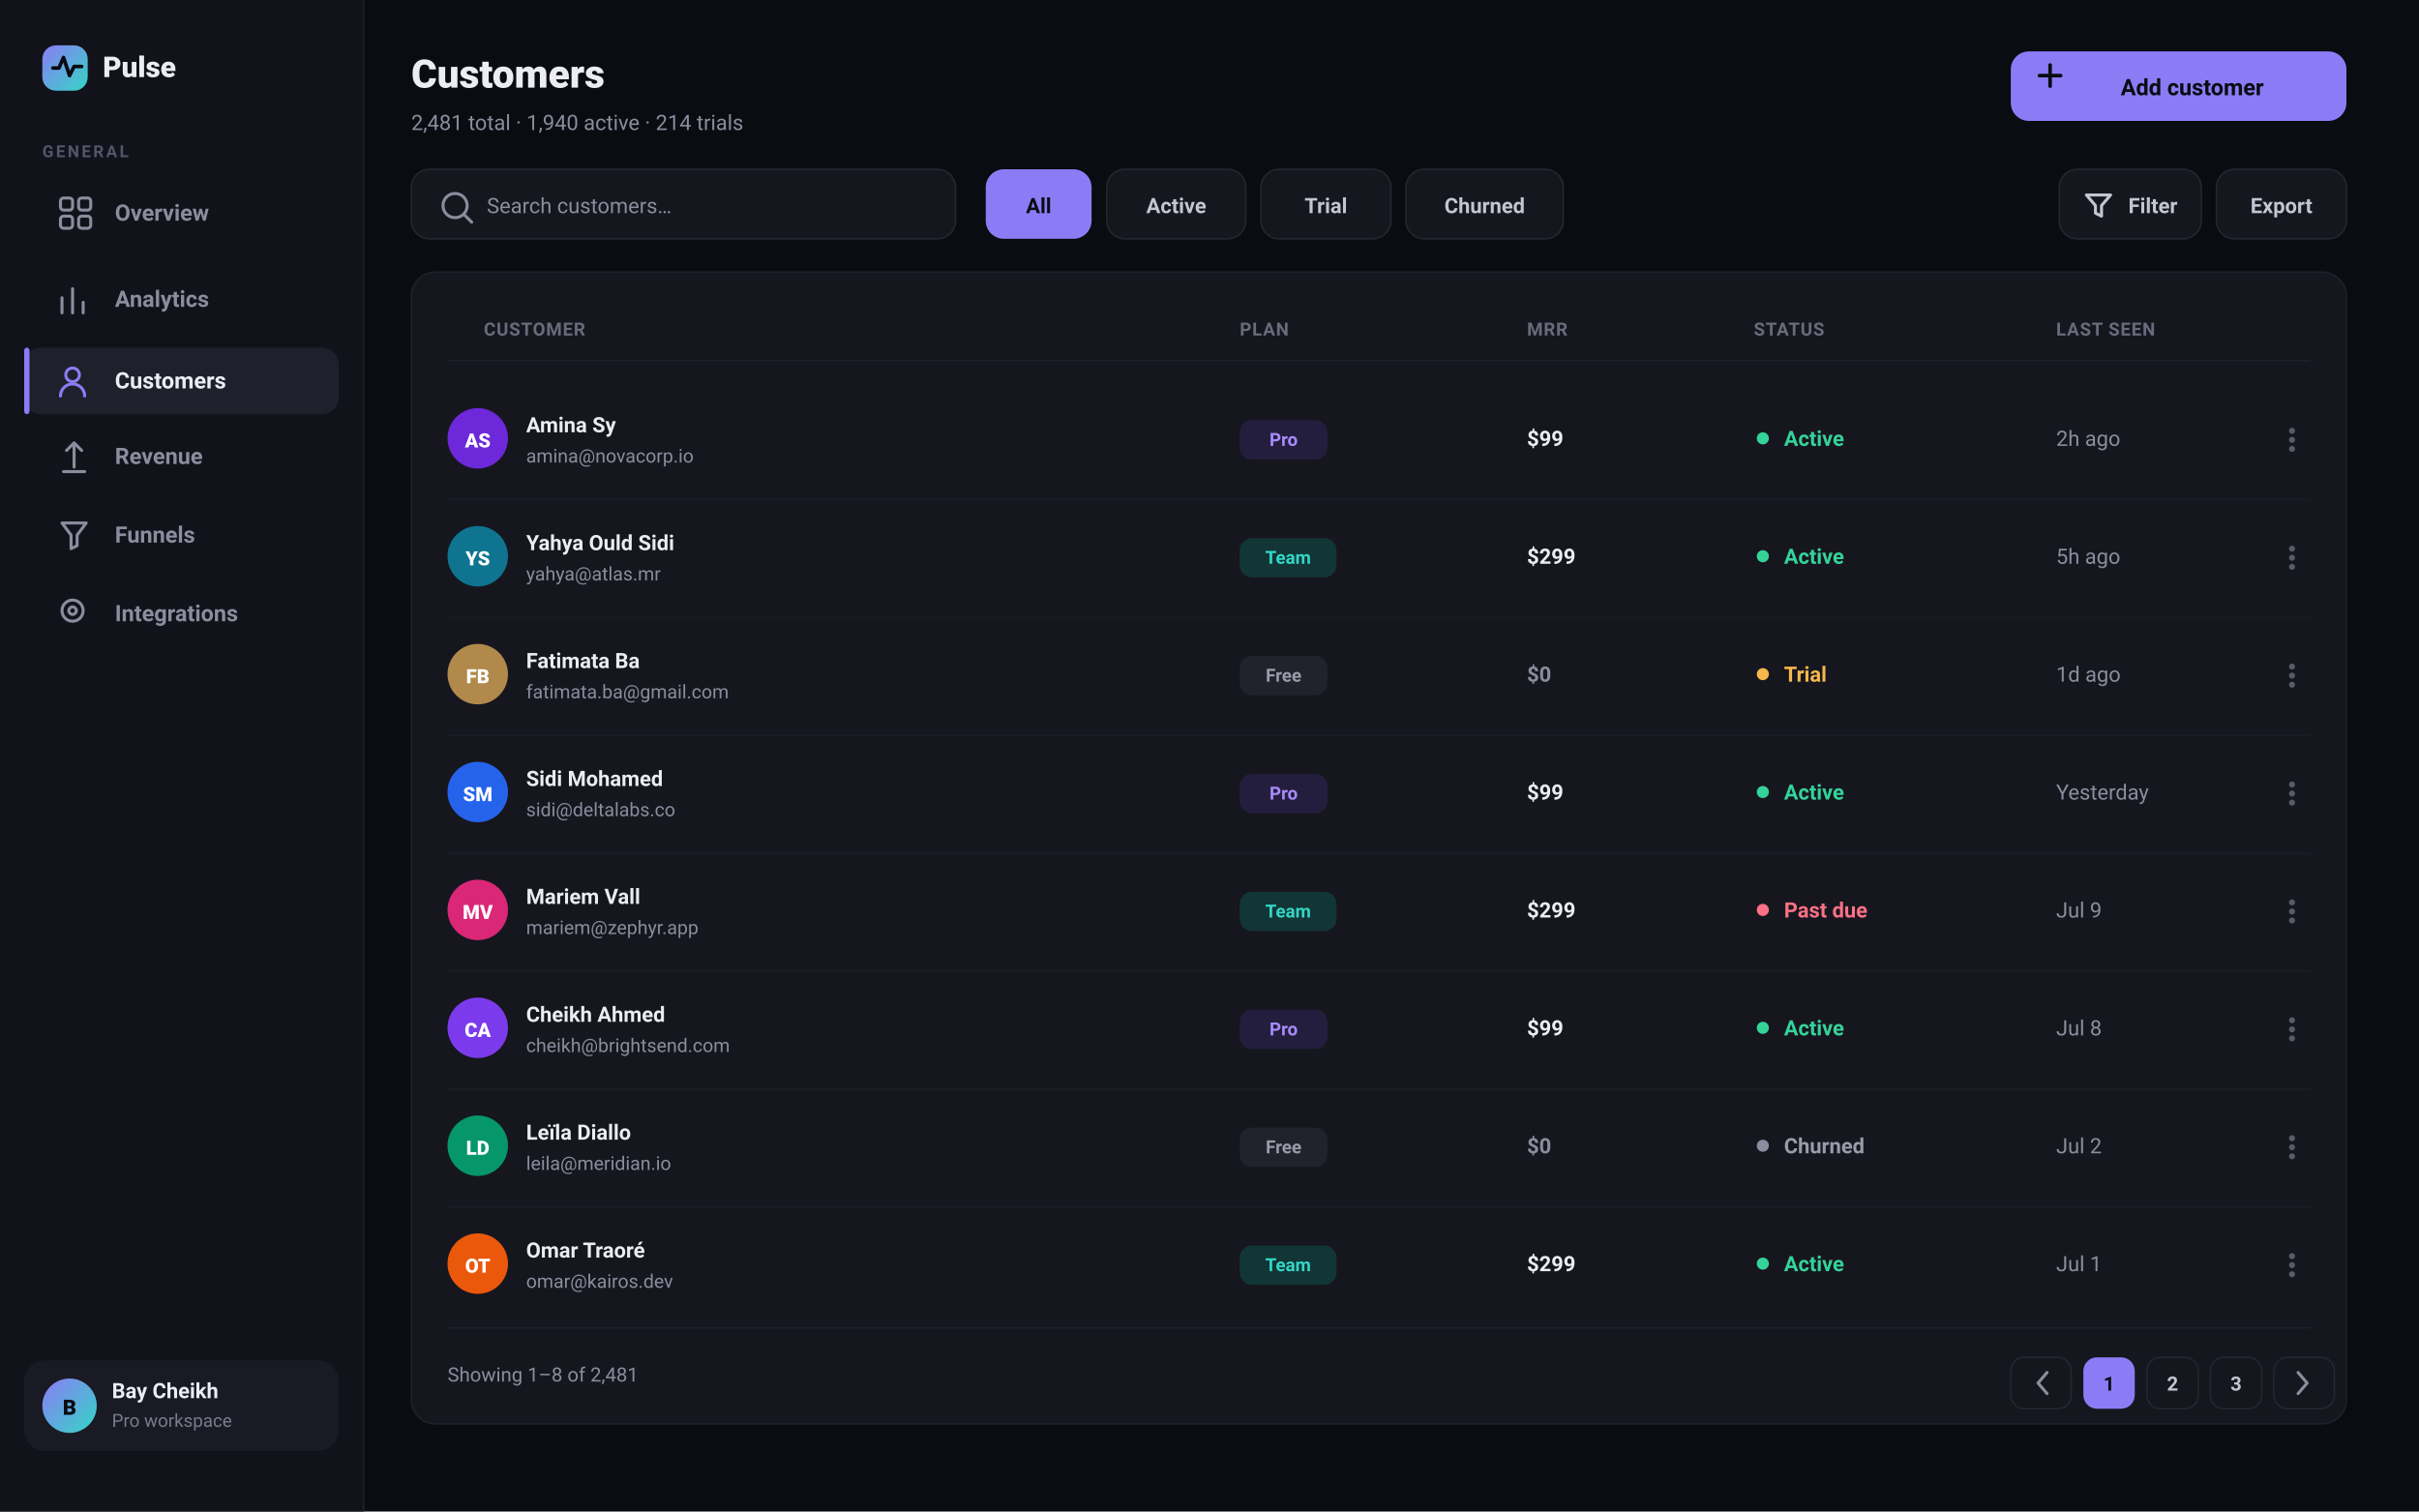
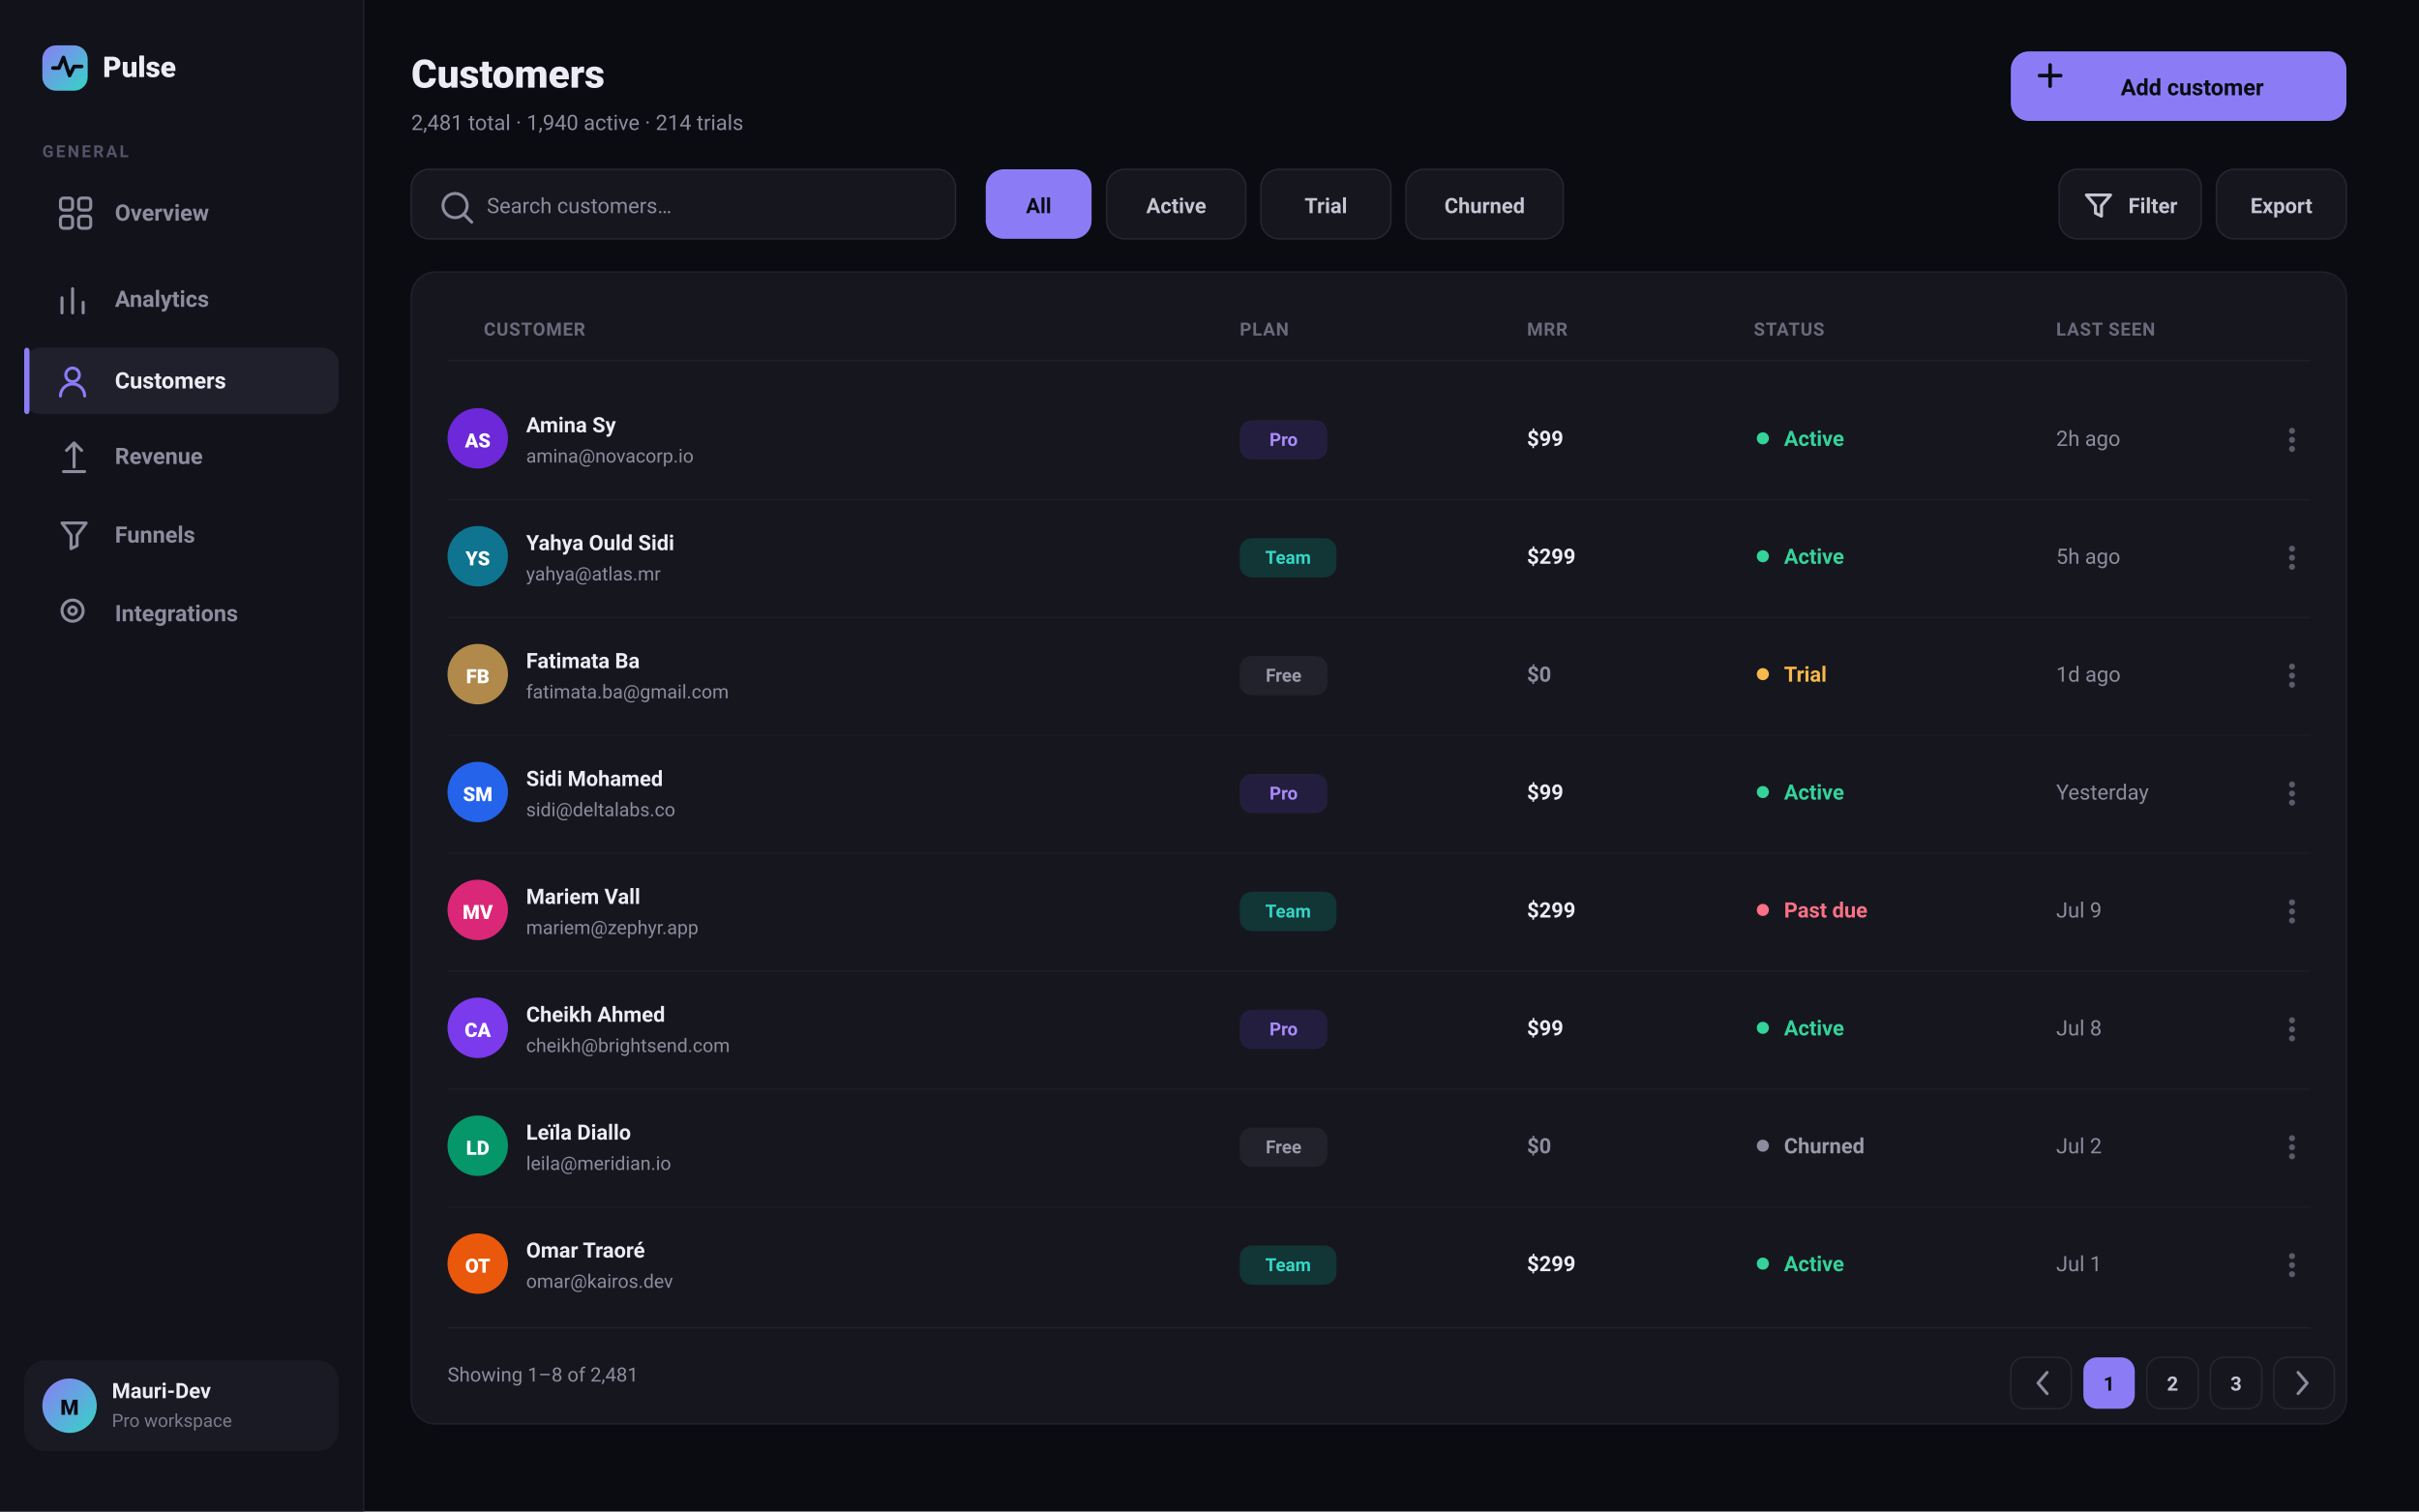
<svg xmlns="http://www.w3.org/2000/svg" width="1600" height="1000" viewBox="0 0 1600 1000" font-family="-apple-system, 'SF Pro Display', 'Segoe UI', Roboto, system-ui, sans-serif" role="img" aria-label="Pulse Analytics — Customers">
  <defs>
    <linearGradient id="p3-logo" x1="0" y1="0" x2="1" y2="1">
      <stop offset="0" stop-color="#8B7CF6" />
      <stop offset="1" stop-color="#34D6C6" />
    </linearGradient>
  </defs>
  <rect width="1600" height="1000" fill="#0B0B12" />
  <rect x="0" y="0" width="240" height="1000" fill="#12121A" />
  <rect x="240" y="0" width="1" height="1000" fill="#20202B" />
  <rect x="28" y="30" width="30" height="30" rx="9" fill="url(#p3-logo)" />
  <path d="M35 45h4l3-7 4 12 3-6h5" fill="none" stroke="#0B0B12" stroke-width="2.4" stroke-linecap="round" stroke-linejoin="round" />
  <text x="68" y="51" font-size="19" font-weight="800" fill="#ECECF4">Pulse</text>
  <text x="28" y="104" font-size="11" font-weight="700" fill="#54546A" letter-spacing="1.5">GENERAL</text>
  <g font-size="15" font-weight="600" fill="#8C8C9E">
    <g transform="translate(40,131)" fill="none" stroke="#8C8C9E" stroke-width="2" stroke-linecap="round" stroke-linejoin="round">
      <rect x="0" y="0" width="8" height="8" rx="2" />
      <rect x="12" y="0" width="8" height="8" rx="2" />
      <rect x="0" y="12" width="8" height="8" rx="2" />
      <rect x="12" y="12" width="8" height="8" rx="2" />
    </g>
    <text x="76" y="146">Overview</text>
    <g transform="translate(40,188)" fill="none" stroke="#8C8C9E" stroke-width="2" stroke-linecap="round" stroke-linejoin="round">
      <path d="M1 19V9M8 19V3M15 19v-7" />
    </g>
    <text x="76" y="203">Analytics</text>
  </g>
  <rect x="16" y="230" width="208" height="44" rx="11" fill="#20202C" />
  <rect x="16" y="230" width="3.5" height="44" rx="2" fill="#8B7CF6" />
  <g transform="translate(40,242)" fill="none" stroke="#8B7CF6" stroke-width="2" stroke-linecap="round" stroke-linejoin="round">
    <circle cx="8" cy="6" r="4.5" />
    <path d="M0 20a8 8 0 0 1 16 0" />
  </g>
  <text x="76" y="257" font-size="15" font-weight="700" fill="#ECECF4">Customers</text>
  <g font-size="15" font-weight="600" fill="#8C8C9E">
    <g transform="translate(40,292)" fill="none" stroke="#8C8C9E" stroke-width="2" stroke-linecap="round" stroke-linejoin="round">
      <path d="M9 1v16M4 6l5-5 5 5M2 20h14" />
    </g>
    <text x="76" y="307">Revenue</text>
    <g transform="translate(40,344)" fill="none" stroke="#8C8C9E" stroke-width="2" stroke-linecap="round" stroke-linejoin="round">
      <path d="M1 2h16l-6 8v7l-4 2v-9z" />
    </g>
    <text x="76" y="359">Funnels</text>
    <g transform="translate(40,396)" fill="none" stroke="#8C8C9E" stroke-width="2" stroke-linecap="round" stroke-linejoin="round">
      <circle cx="8" cy="8" r="7" />
      <circle cx="8" cy="8" r="2.5" />
    </g>
    <text x="76" y="411">Integrations</text>
  </g>
  <rect x="16" y="900" width="208" height="60" rx="14" fill="#1A1A24" />
  <circle cx="46" cy="930" r="18" fill="url(#p3-logo)" />
-   <text x="46" y="936" font-size="14" font-weight="800" fill="#0B0B12" text-anchor="middle">B</text>
-   <text x="74" y="925" font-size="14" font-weight="700" fill="#ECECF4">Bay Cheikh</text>
+   <text x="46" y="936" font-size="14" font-weight="800" fill="#0B0B12" text-anchor="middle">M</text>
+   <text x="74" y="925" font-size="14" font-weight="700" fill="#ECECF4">Mauri-Dev</text>
  <text x="74" y="944" font-size="12" fill="#7A7A8C">Pro workspace</text>
  <text x="272" y="58" font-size="26" font-weight="800" fill="#ECECF4">Customers</text>
  <text x="272" y="86" font-size="14" fill="#8C8C9E">2,481 total · 1,940 active · 214 trials</text>
  <rect x="1330" y="34" width="222" height="46" rx="12" fill="#8B7CF6" />
  <path d="M1356 57v-14M1349 50h14" stroke="#0B0B12" stroke-width="2.4" stroke-linecap="round" />
  <text x="1450" y="63" font-size="15" font-weight="700" fill="#0B0B12" text-anchor="middle">Add customer</text>
  <rect x="272" y="112" width="360" height="46" rx="12" fill="#16161E" stroke="#262631" />
  <g transform="translate(292,127)">
    <circle cx="9" cy="9" r="8" fill="none" stroke="#8C8C9E" stroke-width="2" />
    <path d="M15 15l5 5" stroke="#8C8C9E" stroke-width="2" stroke-linecap="round" />
  </g>
  <text x="322" y="141" font-size="14" fill="#8C8C9E">Search customers…</text>
  <rect x="652" y="112" width="70" height="46" rx="12" fill="#8B7CF6" />
  <text x="687" y="141" font-size="14" font-weight="700" fill="#0B0B12" text-anchor="middle">All</text>
  <rect x="732" y="112" width="92" height="46" rx="12" fill="#16161E" stroke="#262631" />
  <text x="778" y="141" font-size="14" font-weight="600" fill="#C4C4D2" text-anchor="middle">Active</text>
  <rect x="834" y="112" width="86" height="46" rx="12" fill="#16161E" stroke="#262631" />
  <text x="877" y="141" font-size="14" font-weight="600" fill="#C4C4D2" text-anchor="middle">Trial</text>
  <rect x="930" y="112" width="104" height="46" rx="12" fill="#16161E" stroke="#262631" />
  <text x="982" y="141" font-size="14" font-weight="600" fill="#C4C4D2" text-anchor="middle">Churned</text>
  <rect x="1362" y="112" width="94" height="46" rx="12" fill="#16161E" stroke="#262631" />
  <g transform="translate(1380,128)" fill="none" stroke="#C4C4D2" stroke-width="2" stroke-linecap="round" stroke-linejoin="round">
    <path d="M0 1h16l-6 7v7l-4-2v-5z" />
  </g>
  <text x="1424" y="141" font-size="14" font-weight="600" fill="#C4C4D2" text-anchor="middle">Filter</text>
  <rect x="1466" y="112" width="86" height="46" rx="12" fill="#16161E" stroke="#262631" />
  <text x="1509" y="141" font-size="14" font-weight="600" fill="#C4C4D2" text-anchor="middle">Export</text>
  <rect x="272" y="180" width="1280" height="762" rx="16" fill="#16161E" stroke="#20202B" />
  <g font-size="12" font-weight="700" fill="#6A6A7C" letter-spacing="0.5">
    <text x="320" y="222">CUSTOMER</text>
    <text x="820" y="222">PLAN</text>
    <text x="1010" y="222">MRR</text>
    <text x="1160" y="222">STATUS</text>
    <text x="1360" y="222">LAST SEEN</text>
  </g>
  <rect x="296" y="238" width="1232" height="1" fill="#20202B" />
  <rect x="296" y="238" width="18" height="18" rx="4" fill="none" stroke="#3A3A48" stroke-width="1.5" opacity="0" />
  <g font-size="14">
    <circle cx="316" cy="290" r="20" fill="#6D28D9" />
    <text x="316" y="296" font-size="13" font-weight="800" fill="#fff" text-anchor="middle">AS</text>
    <text x="348" y="286" font-weight="700" fill="#ECECF4">Amina Sy</text>
    <text x="348" y="306" font-size="12.5" fill="#8C8C9E">amina@novacorp.io</text>
    <rect x="820" y="278" width="58" height="26" rx="8" fill="#241E3E" />
    <text x="849" y="295" font-size="12" font-weight="700" fill="#A78BFA" text-anchor="middle">Pro</text>
    <text x="1010" y="295" font-weight="700" fill="#ECECF4">$99</text>
    <circle cx="1166" cy="290" r="4" fill="#34D399" />
    <text x="1180" y="295" fill="#34D399" font-weight="600">Active</text>
    <text x="1360" y="295" fill="#8C8C9E">2h ago</text>
    <g transform="translate(1516,285)" fill="#5A5A6A">
      <circle cx="0" cy="0" r="2" />
      <circle cx="0" cy="6" r="2" />
      <circle cx="0" cy="12" r="2" />
    </g>
    <rect x="296" y="330" width="1232" height="1" fill="#1C1C26" />
    <circle cx="316" cy="368" r="20" fill="#0E7490" />
    <text x="316" y="374" font-size="13" font-weight="800" fill="#fff" text-anchor="middle">YS</text>
    <text x="348" y="364" font-weight="700" fill="#ECECF4">Yahya Ould Sidi</text>
    <text x="348" y="384" font-size="12.5" fill="#8C8C9E">yahya@atlas.mr</text>
    <rect x="820" y="356" width="64" height="26" rx="8" fill="#123536" />
    <text x="852" y="373" font-size="12" font-weight="700" fill="#34D6C6" text-anchor="middle">Team</text>
    <text x="1010" y="373" font-weight="700" fill="#ECECF4">$299</text>
    <circle cx="1166" cy="368" r="4" fill="#34D399" />
    <text x="1180" y="373" fill="#34D399" font-weight="600">Active</text>
    <text x="1360" y="373" fill="#8C8C9E">5h ago</text>
    <g transform="translate(1516,363)" fill="#5A5A6A">
      <circle cx="0" cy="0" r="2" />
      <circle cx="0" cy="6" r="2" />
      <circle cx="0" cy="12" r="2" />
    </g>
    <rect x="296" y="408" width="1232" height="1" fill="#1C1C26" />
    <circle cx="316" cy="446" r="20" fill="#B0894B" />
    <text x="316" y="452" font-size="13" font-weight="800" fill="#fff" text-anchor="middle">FB</text>
    <text x="348" y="442" font-weight="700" fill="#ECECF4">Fatimata Ba</text>
    <text x="348" y="462" font-size="12.5" fill="#8C8C9E">fatimata.ba@gmail.com</text>
    <rect x="820" y="434" width="58" height="26" rx="8" fill="#22222C" />
    <text x="849" y="451" font-size="12" font-weight="700" fill="#9A9AAA" text-anchor="middle">Free</text>
    <text x="1010" y="451" font-weight="700" fill="#8C8C9E">$0</text>
    <circle cx="1166" cy="446" r="4" fill="#F5B84B" />
    <text x="1180" y="451" fill="#F5B84B" font-weight="600">Trial</text>
    <text x="1360" y="451" fill="#8C8C9E">1d ago</text>
    <g transform="translate(1516,441)" fill="#5A5A6A">
      <circle cx="0" cy="0" r="2" />
      <circle cx="0" cy="6" r="2" />
      <circle cx="0" cy="12" r="2" />
    </g>
    <rect x="296" y="486" width="1232" height="1" fill="#1C1C26" />
    <circle cx="316" cy="524" r="20" fill="#2563EB" />
    <text x="316" y="530" font-size="13" font-weight="800" fill="#fff" text-anchor="middle">SM</text>
    <text x="348" y="520" font-weight="700" fill="#ECECF4">Sidi Mohamed</text>
    <text x="348" y="540" font-size="12.5" fill="#8C8C9E">sidi@deltalabs.co</text>
    <rect x="820" y="512" width="58" height="26" rx="8" fill="#241E3E" />
    <text x="849" y="529" font-size="12" font-weight="700" fill="#A78BFA" text-anchor="middle">Pro</text>
    <text x="1010" y="529" font-weight="700" fill="#ECECF4">$99</text>
    <circle cx="1166" cy="524" r="4" fill="#34D399" />
    <text x="1180" y="529" fill="#34D399" font-weight="600">Active</text>
    <text x="1360" y="529" fill="#8C8C9E">Yesterday</text>
    <g transform="translate(1516,519)" fill="#5A5A6A">
      <circle cx="0" cy="0" r="2" />
      <circle cx="0" cy="6" r="2" />
      <circle cx="0" cy="12" r="2" />
    </g>
    <rect x="296" y="564" width="1232" height="1" fill="#1C1C26" />
    <circle cx="316" cy="602" r="20" fill="#DB2777" />
    <text x="316" y="608" font-size="13" font-weight="800" fill="#fff" text-anchor="middle">MV</text>
    <text x="348" y="598" font-weight="700" fill="#ECECF4">Mariem Vall</text>
    <text x="348" y="618" font-size="12.5" fill="#8C8C9E">mariem@zephyr.app</text>
    <rect x="820" y="590" width="64" height="26" rx="8" fill="#123536" />
    <text x="852" y="607" font-size="12" font-weight="700" fill="#34D6C6" text-anchor="middle">Team</text>
    <text x="1010" y="607" font-weight="700" fill="#ECECF4">$299</text>
    <circle cx="1166" cy="602" r="4" fill="#FB7185" />
    <text x="1180" y="607" fill="#FB7185" font-weight="600">Past due</text>
    <text x="1360" y="607" fill="#8C8C9E">Jul 9</text>
    <g transform="translate(1516,597)" fill="#5A5A6A">
      <circle cx="0" cy="0" r="2" />
      <circle cx="0" cy="6" r="2" />
      <circle cx="0" cy="12" r="2" />
    </g>
    <rect x="296" y="642" width="1232" height="1" fill="#1C1C26" />
    <circle cx="316" cy="680" r="20" fill="#7C3AED" />
    <text x="316" y="686" font-size="13" font-weight="800" fill="#fff" text-anchor="middle">CA</text>
    <text x="348" y="676" font-weight="700" fill="#ECECF4">Cheikh Ahmed</text>
    <text x="348" y="696" font-size="12.5" fill="#8C8C9E">cheikh@brightsend.com</text>
    <rect x="820" y="668" width="58" height="26" rx="8" fill="#241E3E" />
    <text x="849" y="685" font-size="12" font-weight="700" fill="#A78BFA" text-anchor="middle">Pro</text>
    <text x="1010" y="685" font-weight="700" fill="#ECECF4">$99</text>
    <circle cx="1166" cy="680" r="4" fill="#34D399" />
    <text x="1180" y="685" fill="#34D399" font-weight="600">Active</text>
    <text x="1360" y="685" fill="#8C8C9E">Jul 8</text>
    <g transform="translate(1516,675)" fill="#5A5A6A">
      <circle cx="0" cy="0" r="2" />
      <circle cx="0" cy="6" r="2" />
      <circle cx="0" cy="12" r="2" />
    </g>
    <rect x="296" y="720" width="1232" height="1" fill="#1C1C26" />
    <circle cx="316" cy="758" r="20" fill="#059669" />
    <text x="316" y="764" font-size="13" font-weight="800" fill="#fff" text-anchor="middle">LD</text>
    <text x="348" y="754" font-weight="700" fill="#ECECF4">Leïla Diallo</text>
    <text x="348" y="774" font-size="12.5" fill="#8C8C9E">leila@meridian.io</text>
    <rect x="820" y="746" width="58" height="26" rx="8" fill="#22222C" />
    <text x="849" y="763" font-size="12" font-weight="700" fill="#9A9AAA" text-anchor="middle">Free</text>
    <text x="1010" y="763" font-weight="700" fill="#8C8C9E">$0</text>
    <circle cx="1166" cy="758" r="4" fill="#8C8C9E" />
    <text x="1180" y="763" fill="#9A9AAA" font-weight="600">Churned</text>
    <text x="1360" y="763" fill="#8C8C9E">Jul 2</text>
    <g transform="translate(1516,753)" fill="#5A5A6A">
      <circle cx="0" cy="0" r="2" />
      <circle cx="0" cy="6" r="2" />
      <circle cx="0" cy="12" r="2" />
    </g>
    <rect x="296" y="798" width="1232" height="1" fill="#1C1C26" />
    <circle cx="316" cy="836" r="20" fill="#EA580C" />
    <text x="316" y="842" font-size="13" font-weight="800" fill="#fff" text-anchor="middle">OT</text>
    <text x="348" y="832" font-weight="700" fill="#ECECF4">Omar Traoré</text>
    <text x="348" y="852" font-size="12.5" fill="#8C8C9E">omar@kairos.dev</text>
    <rect x="820" y="824" width="64" height="26" rx="8" fill="#123536" />
    <text x="852" y="841" font-size="12" font-weight="700" fill="#34D6C6" text-anchor="middle">Team</text>
    <text x="1010" y="841" font-weight="700" fill="#ECECF4">$299</text>
    <circle cx="1166" cy="836" r="4" fill="#34D399" />
    <text x="1180" y="841" fill="#34D399" font-weight="600">Active</text>
    <text x="1360" y="841" fill="#8C8C9E">Jul 1</text>
    <g transform="translate(1516,831)" fill="#5A5A6A">
      <circle cx="0" cy="0" r="2" />
      <circle cx="0" cy="6" r="2" />
      <circle cx="0" cy="12" r="2" />
    </g>
  </g>
  <rect x="296" y="878" width="1232" height="1" fill="#20202B" />
  <text x="296" y="914" font-size="13" fill="#8C8C9E">Showing 1–8 of 2,481</text>
  <g font-size="13" font-weight="700">
    <rect x="1330" y="898" width="40" height="34" rx="9" fill="#16161E" stroke="#262631" />
    <path d="M1354 908l-6 7 6 7" fill="none" stroke="#8C8C9E" stroke-width="2" stroke-linecap="round" stroke-linejoin="round" />
    <rect x="1378" y="898" width="34" height="34" rx="9" fill="#8B7CF6" />
    <text x="1395" y="920" fill="#0B0B12" text-anchor="middle">1</text>
    <rect x="1420" y="898" width="34" height="34" rx="9" fill="#16161E" stroke="#262631" />
    <text x="1437" y="920" fill="#C4C4D2" text-anchor="middle">2</text>
    <rect x="1462" y="898" width="34" height="34" rx="9" fill="#16161E" stroke="#262631" />
    <text x="1479" y="920" fill="#C4C4D2" text-anchor="middle">3</text>
    <rect x="1504" y="898" width="40" height="34" rx="9" fill="#16161E" stroke="#262631" />
    <path d="M1520 908l6 7-6 7" fill="none" stroke="#8C8C9E" stroke-width="2" stroke-linecap="round" stroke-linejoin="round" />
  </g>
</svg>
